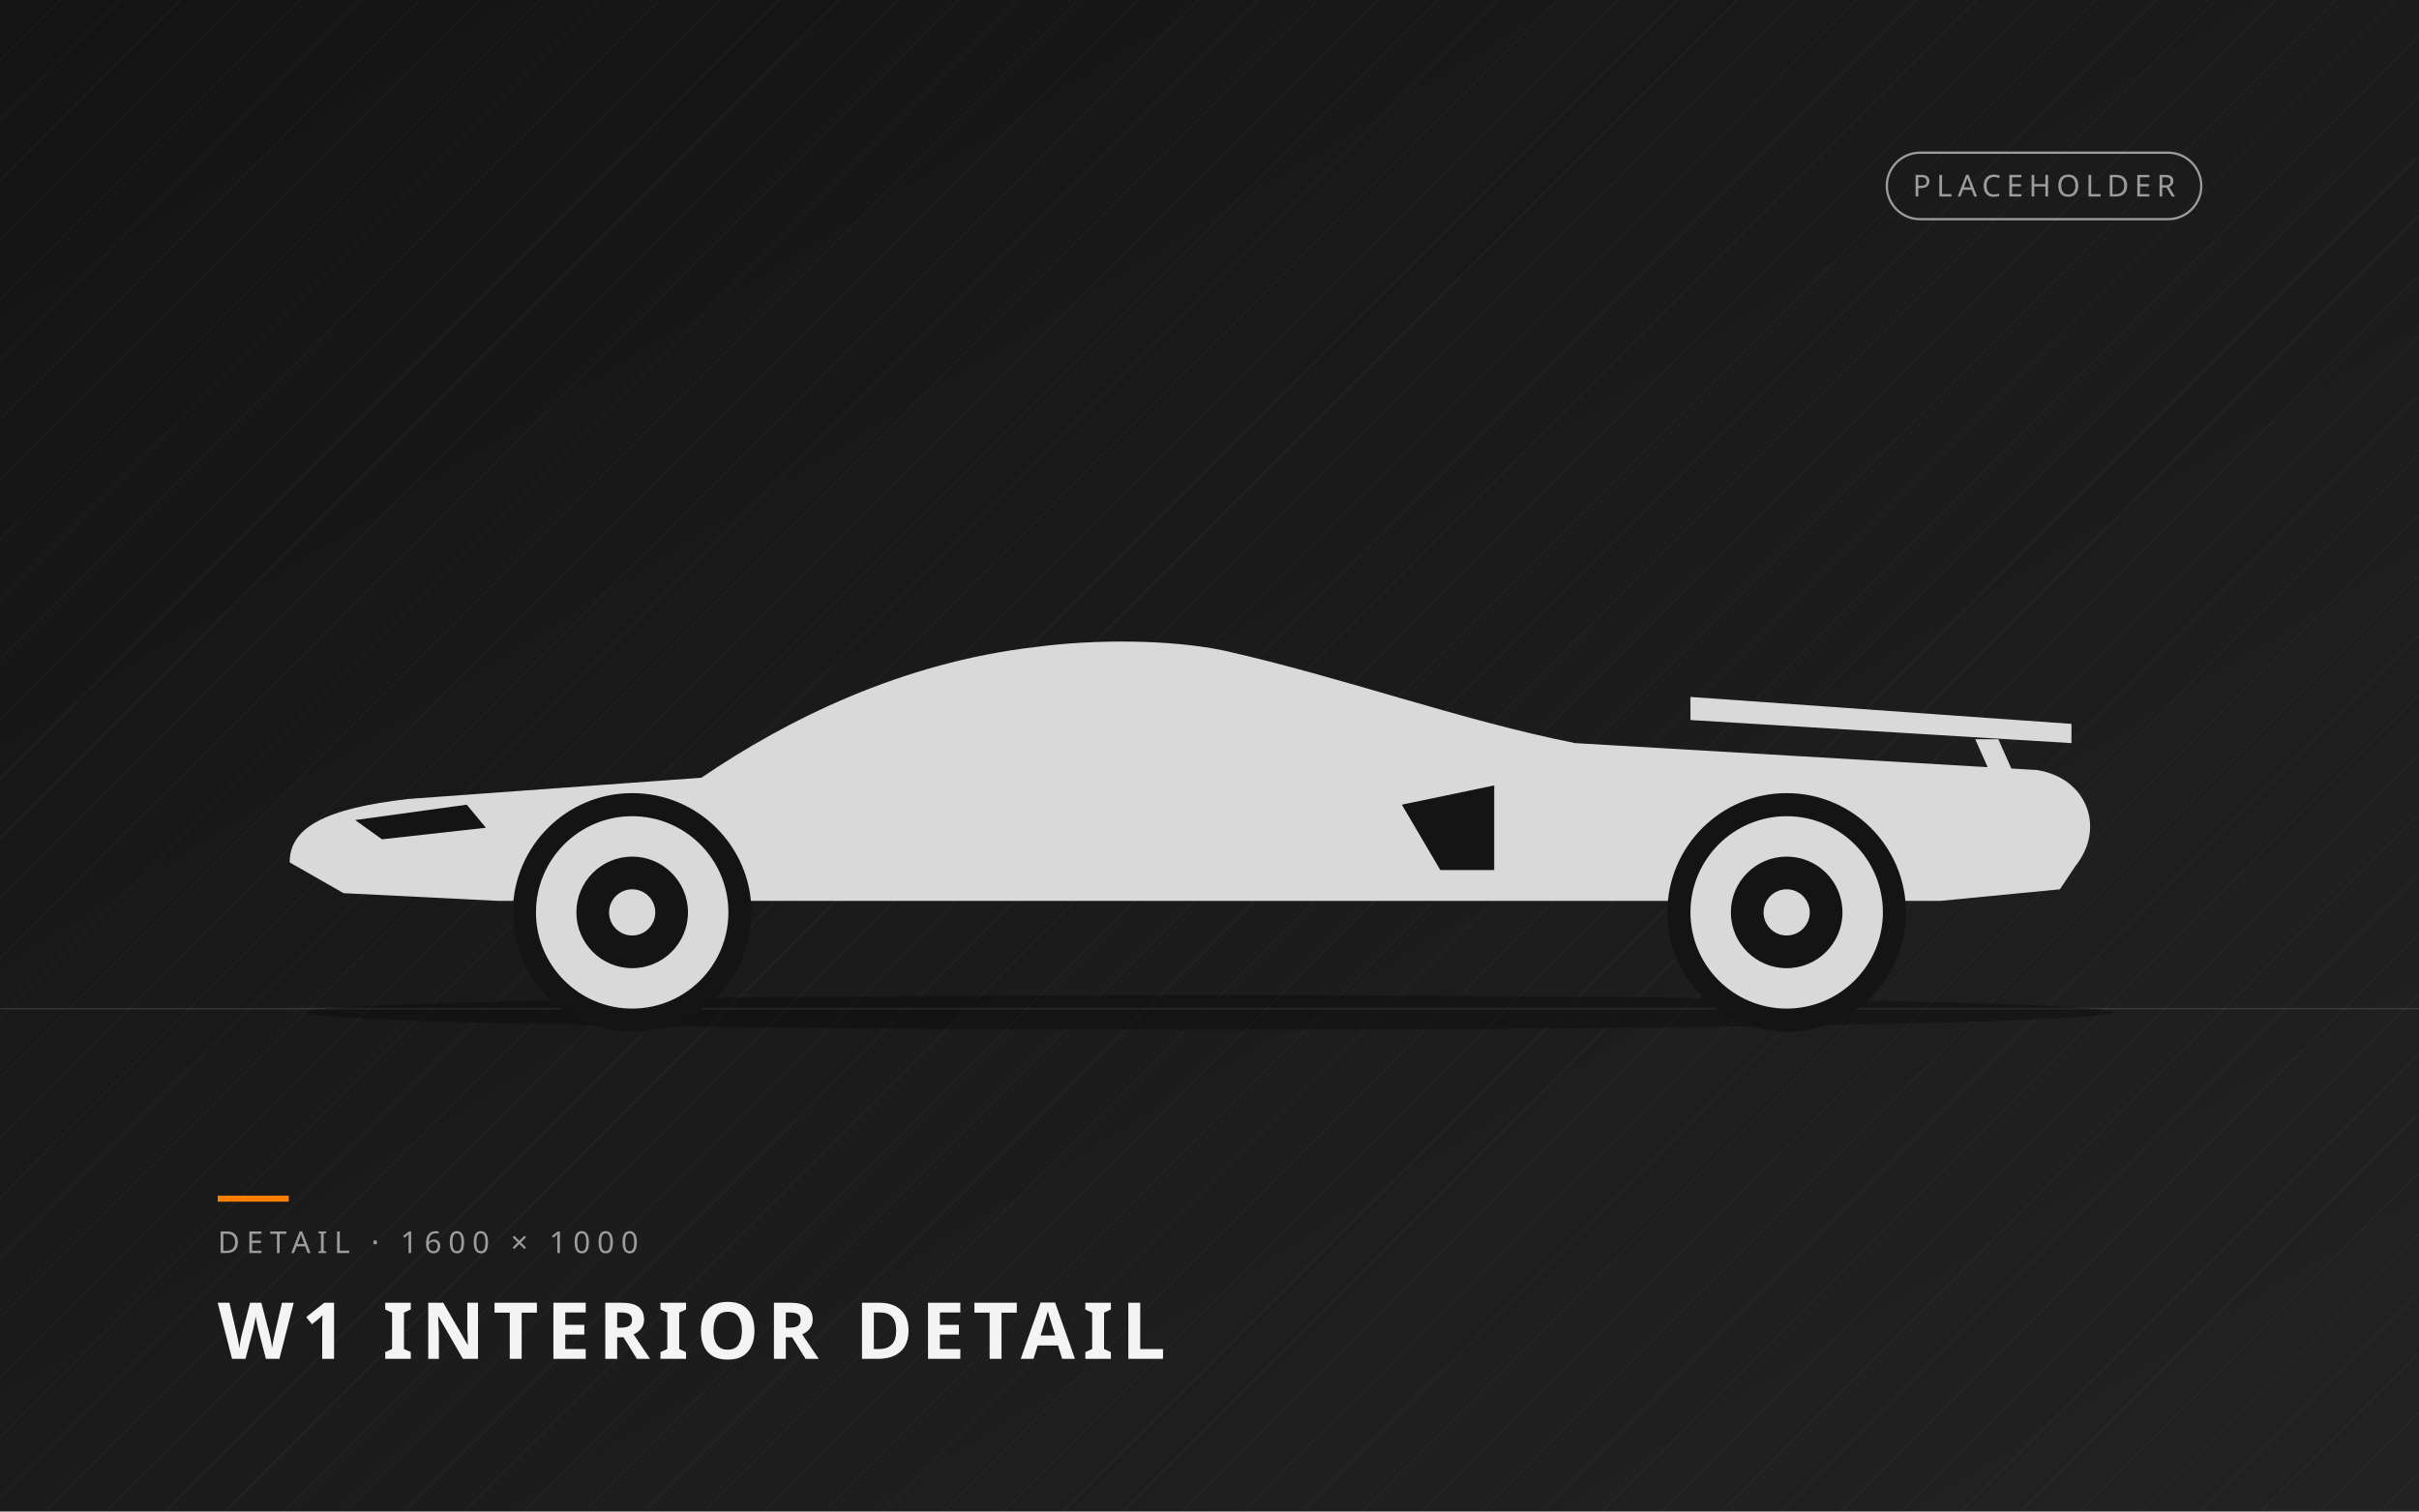
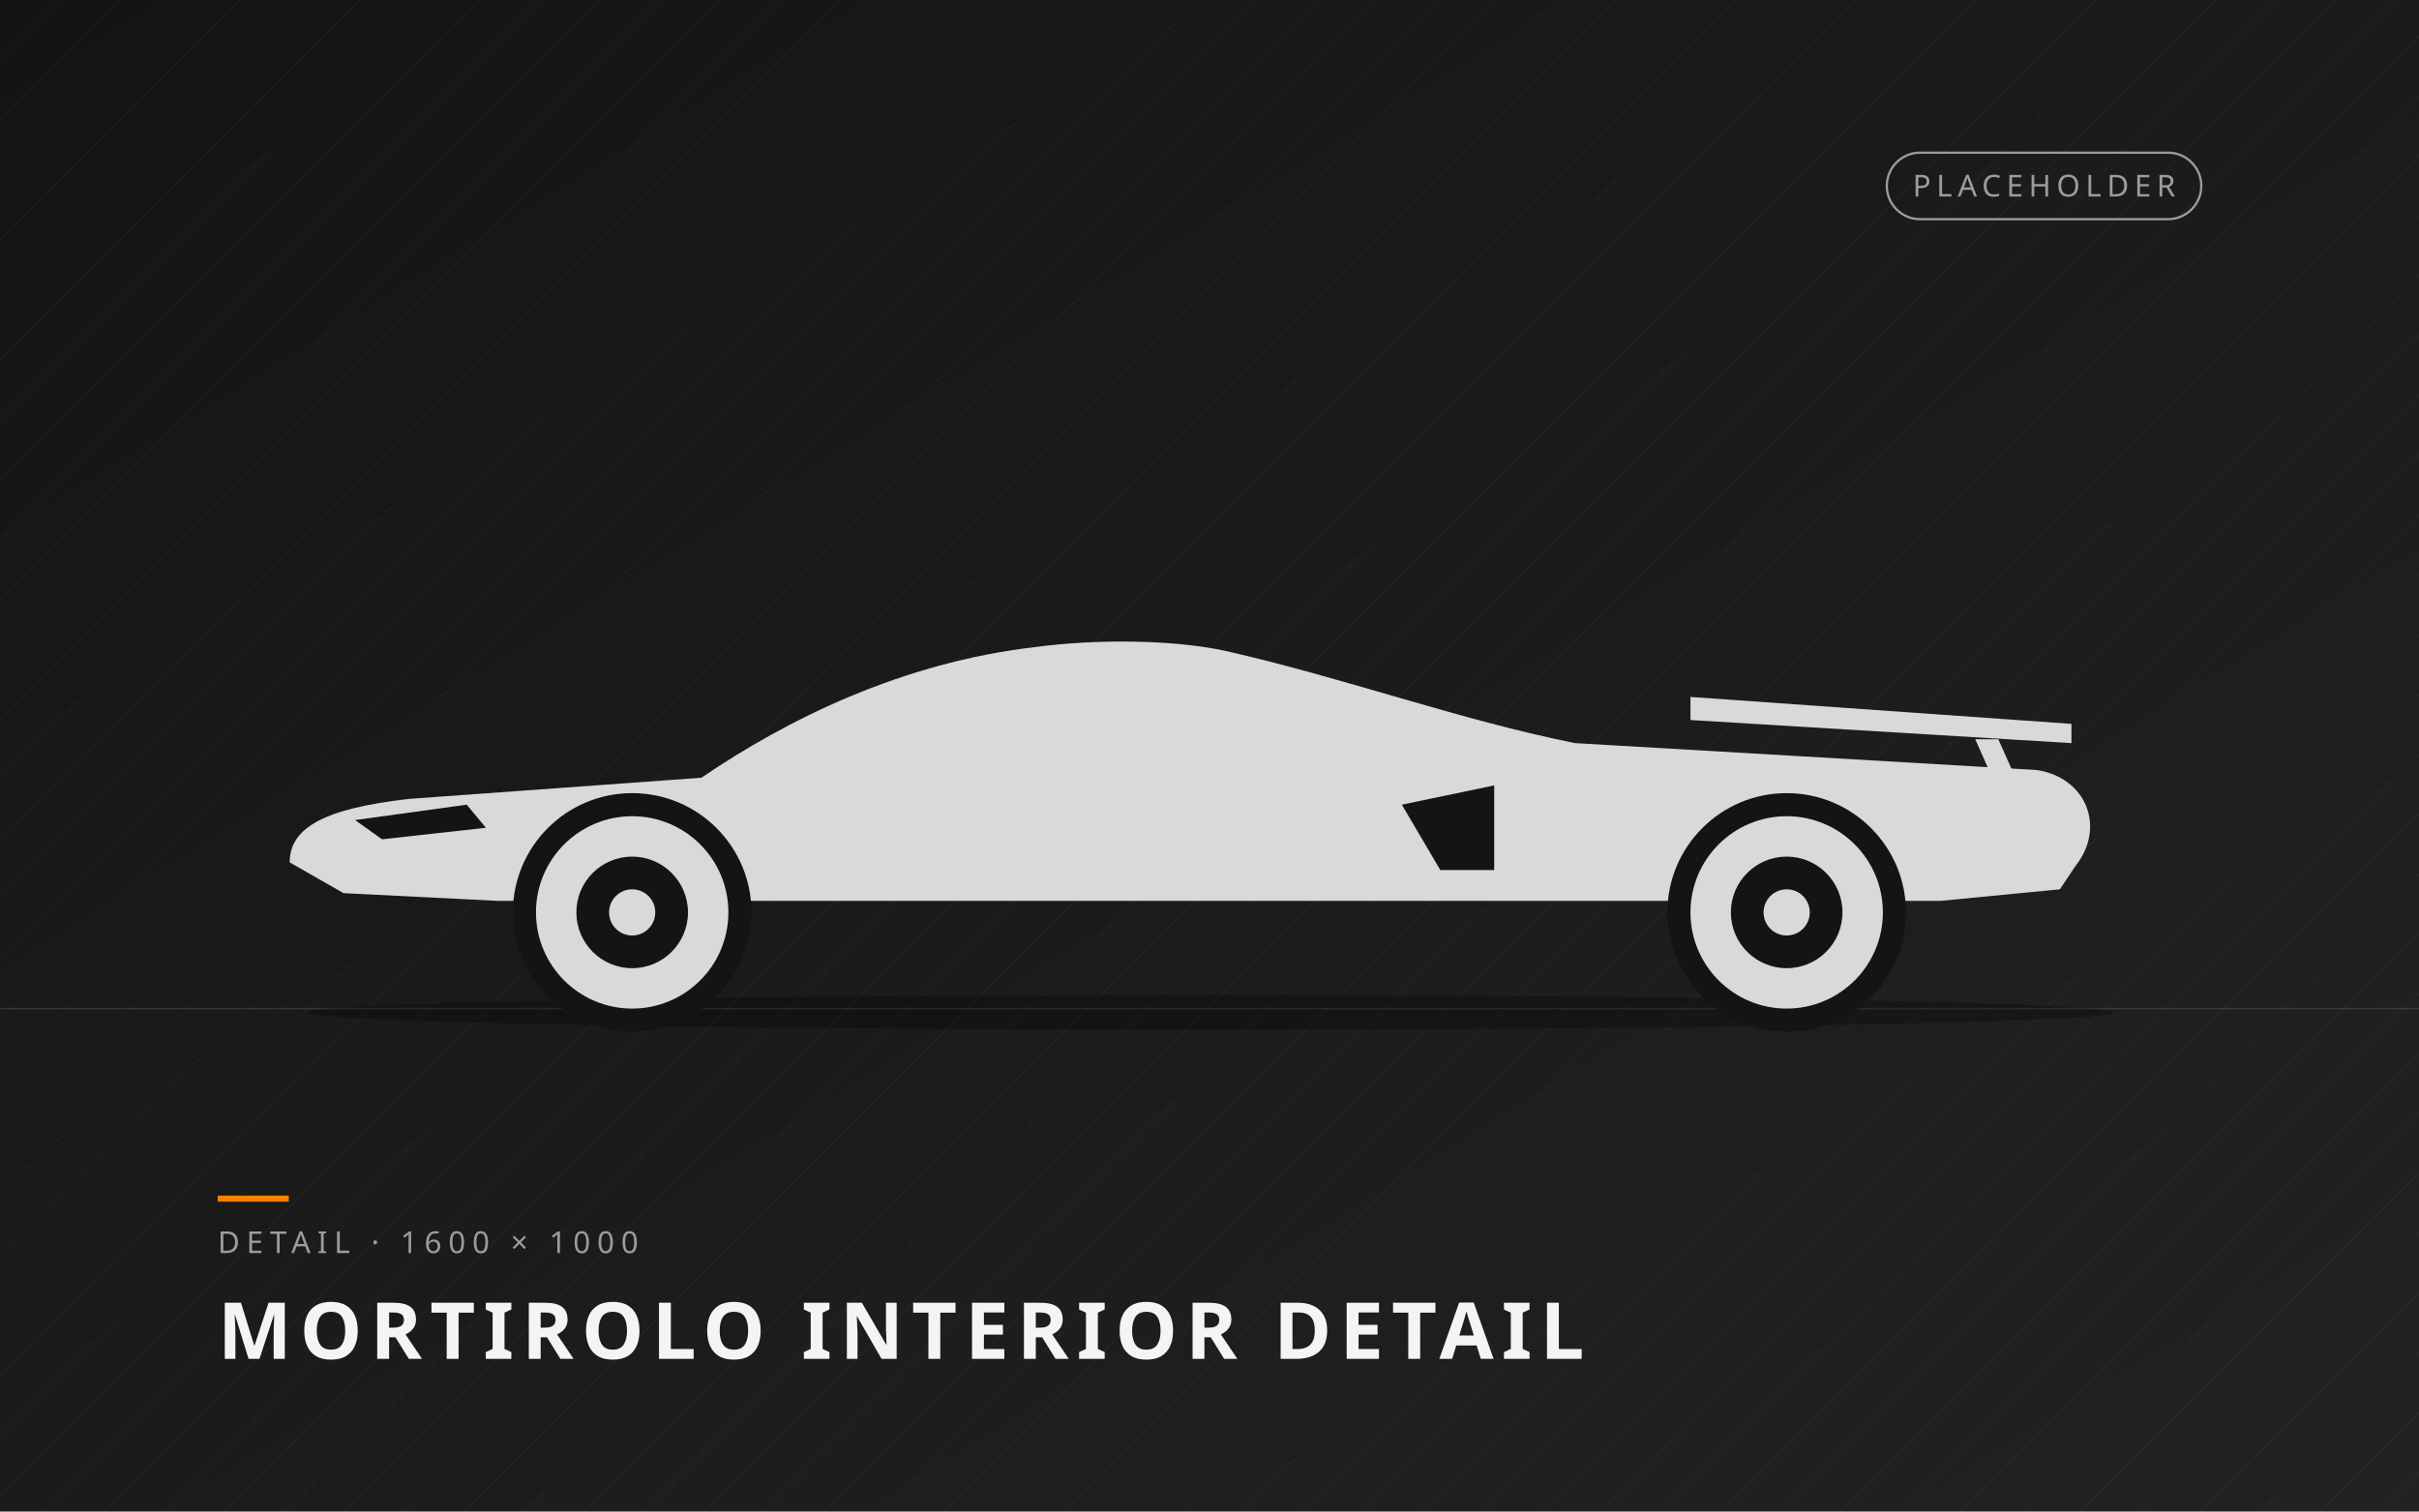
- <svg xmlns="http://www.w3.org/2000/svg" width="1600" height="1000" viewBox="0 0 1600 1000" role="img" aria-label="W1 interior detail placeholder">
+ <svg xmlns="http://www.w3.org/2000/svg" width="1600" height="1000" viewBox="0 0 1600 1000" role="img" aria-label="Mortirolo interior detail placeholder">
  <defs>
    <linearGradient id="g-img-w1-interior" x1="0" y1="0" x2="1" y2="1">
      <stop offset="0" stop-color="#141414" />
      <stop offset="1" stop-color="#222222" />
    </linearGradient>
    <pattern id="t-img-w1-interior" width="28" height="28" patternUnits="userSpaceOnUse" patternTransform="rotate(45)">
      <line x1="0" y1="0" x2="0" y2="28" stroke="#ffffff" stroke-width="1" stroke-opacity="0.05" />
    </pattern>
  </defs>
  <rect width="1600" height="1000" fill="url(#g-img-w1-interior)" />
  <rect width="1600" height="1000" fill="url(#t-img-w1-interior)" />
  <line x1="0" y1="667.3" x2="1600" y2="667.3" stroke="#ffffff" stroke-opacity="0.12" stroke-width="1" />
  <g transform="translate(163.6 260) scale(1.2727)">
    <ellipse cx="500" cy="322" rx="470" ry="9" fill="#000000" opacity="0.28" />
    <path d="M22 244C22 226 40 216 84 211L236 200C280 170 340 140 410 132C440 128 480 128 508 134C570 148 630 170 690 182L930 196C956 200 966 226 950 246L942 258L880 264L130 264L50 260Z" fill="#d9d9d9" />
    <path d="M750 158L948 172L948 182L750 170Z M898 180L910 180L918 198L906 198Z" fill="#d9d9d9" />
    <path d="M600 214L648 204L648 248L620 248Z" fill="#141414" />
    <path d="M56 222L114 214L124 226L70 232Z" fill="#141414" />
    <circle cx="200" cy="270" r="62" fill="#141414" />
    <circle cx="200" cy="270" r="50" fill="#d9d9d9" />
    <circle cx="200" cy="270" r="29" fill="#141414" />
    <circle cx="200" cy="270" r="12" fill="#d9d9d9" />
    <circle cx="800" cy="270" r="62" fill="#141414" />
    <circle cx="800" cy="270" r="50" fill="#d9d9d9" />
    <circle cx="800" cy="270" r="29" fill="#141414" />
    <circle cx="800" cy="270" r="12" fill="#d9d9d9" />
  </g>
  <g font-family="system-ui, sans-serif" fill="#f4f4f4">
    <rect x="144" y="791" width="47" height="4" fill="#ff8000" />
    <text x="144" y="829" font-size="20" letter-spacing="4.4" fill="#9c9c9c">DETAIL · 1600 × 1000</text>
-     <text x="144" y="899" font-size="52" font-weight="600" letter-spacing="5.2">W1 INTERIOR DETAIL</text>
+     <text x="144" y="899" font-size="52" font-weight="600" letter-spacing="5.2">MORTIROLO INTERIOR DETAIL</text>
    <rect x="1248" y="101" width="208" height="44" rx="22" fill="none" stroke="#9c9c9c" stroke-width="1.5" />
    <text x="1352" y="130" font-size="20" letter-spacing="3.6" text-anchor="middle" fill="#9c9c9c">PLACEHOLDER</text>
  </g>
</svg>
